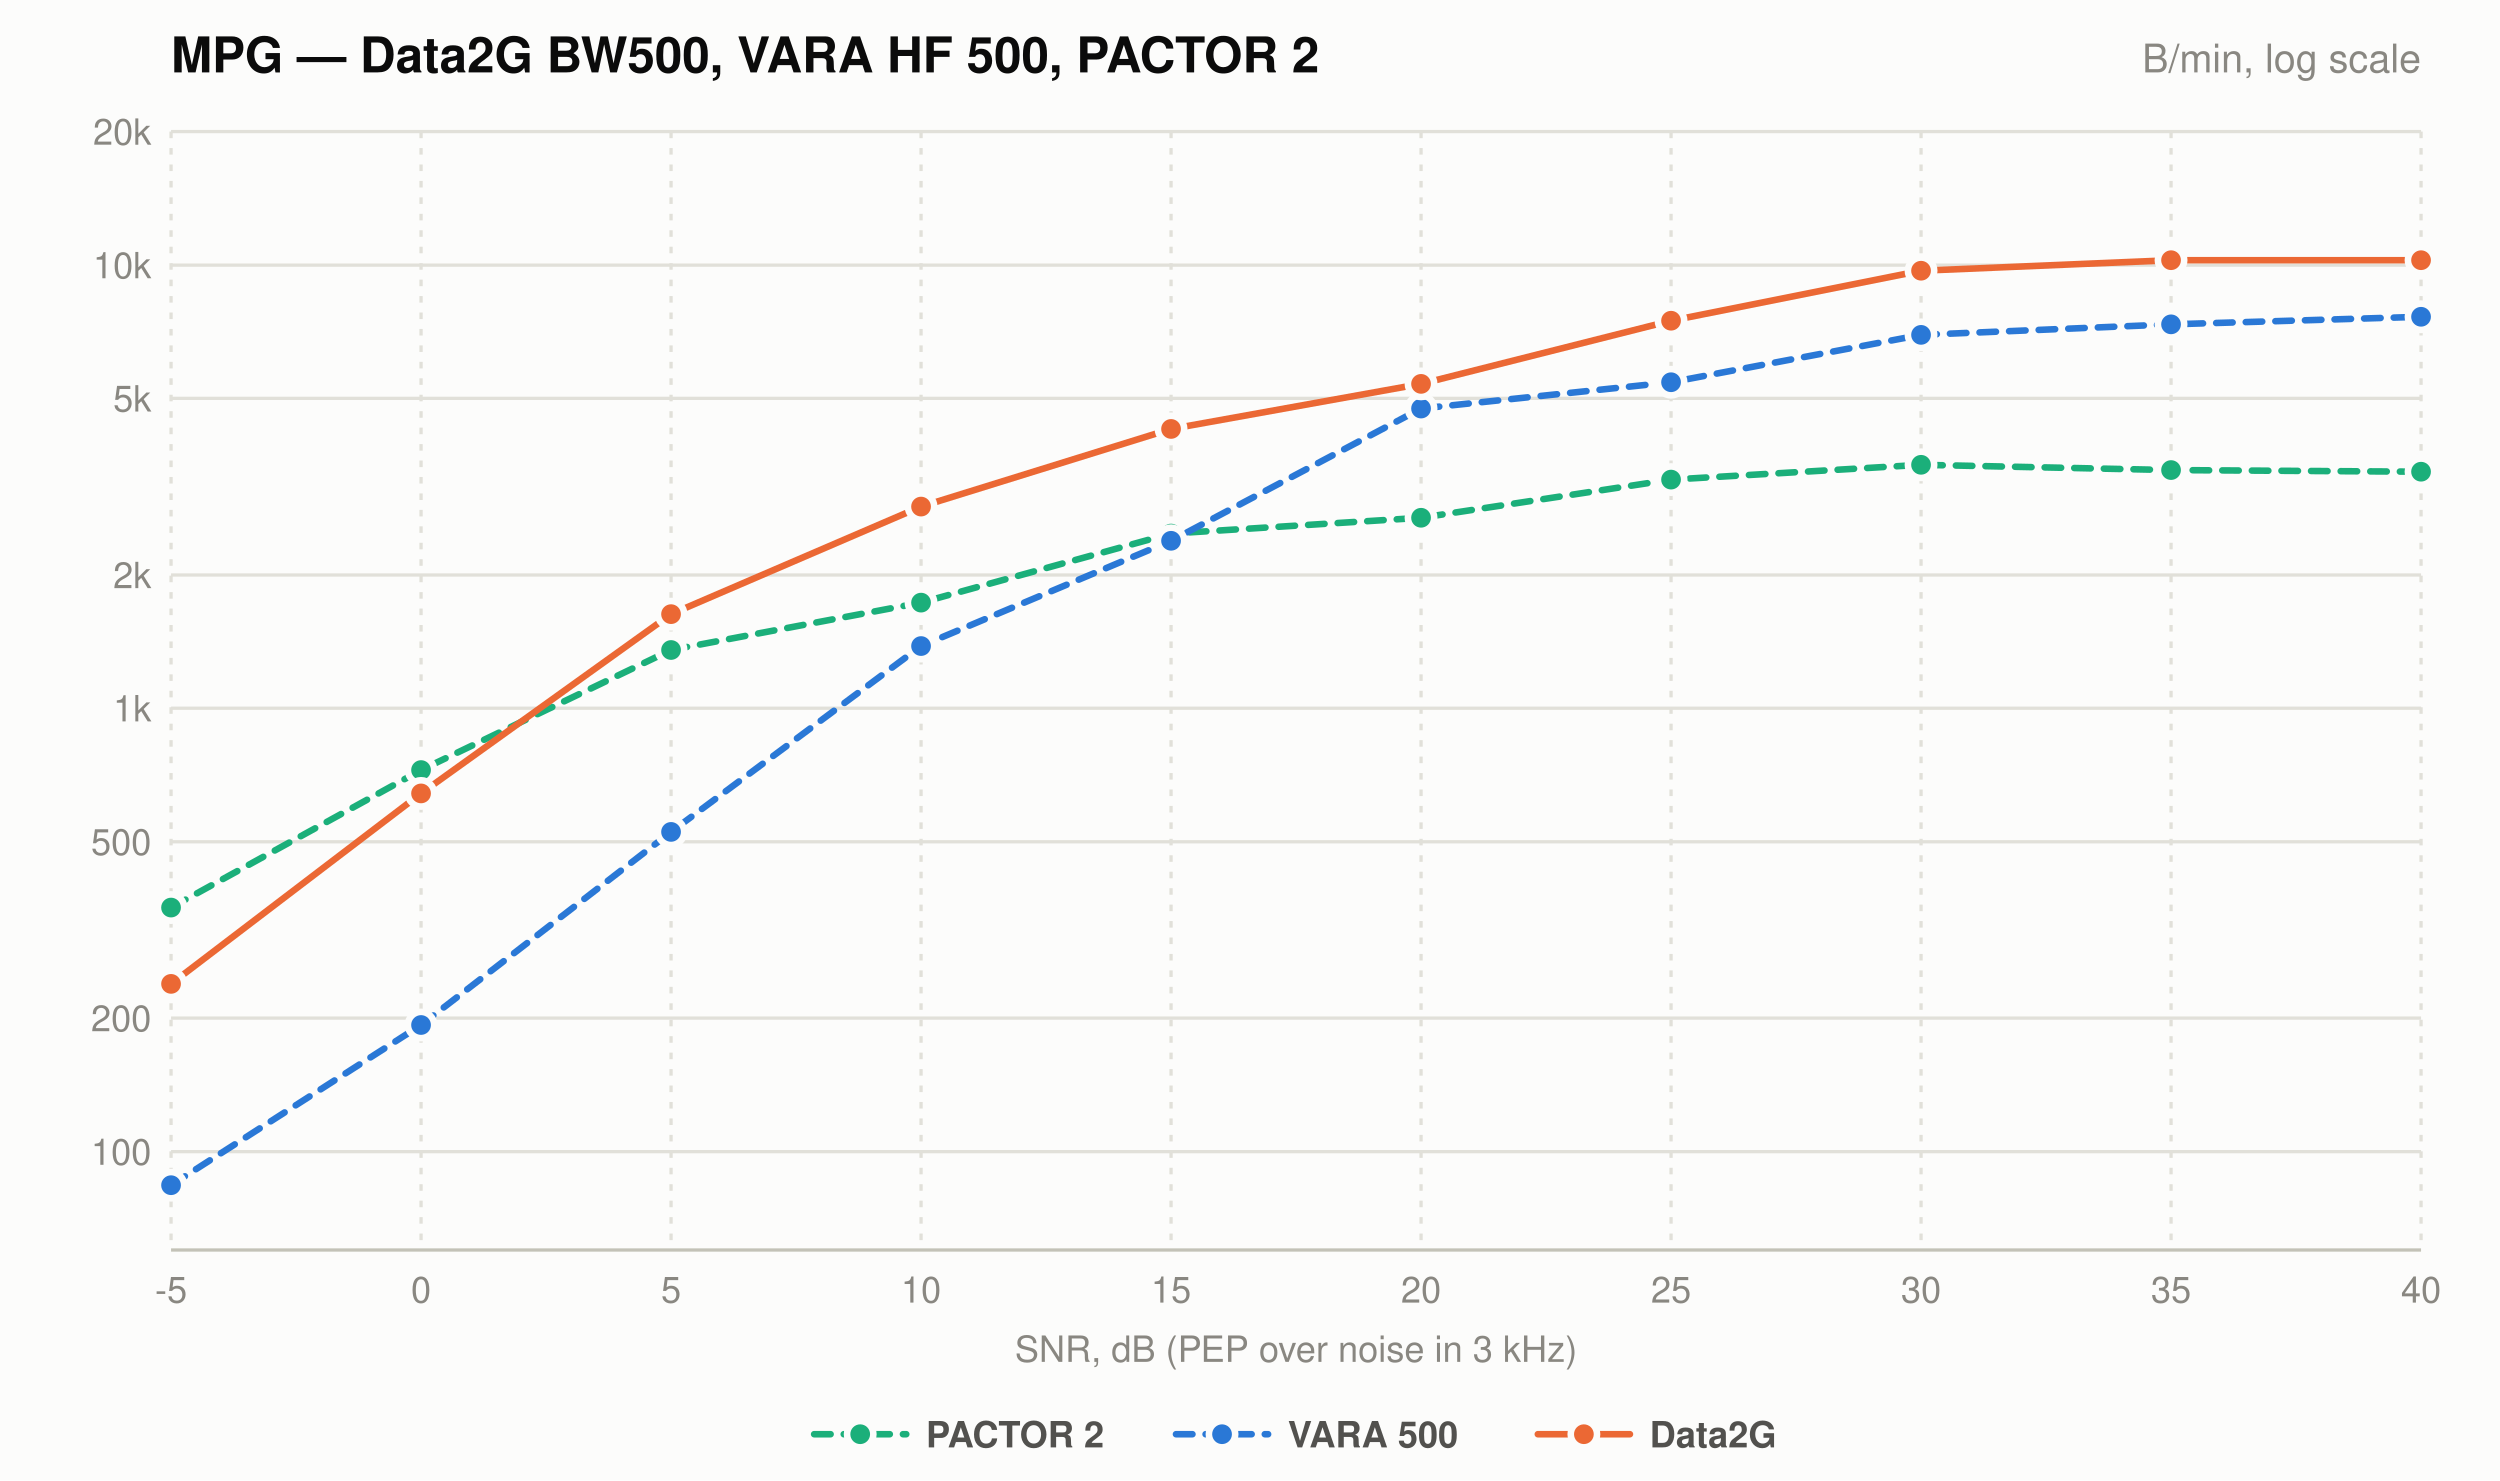
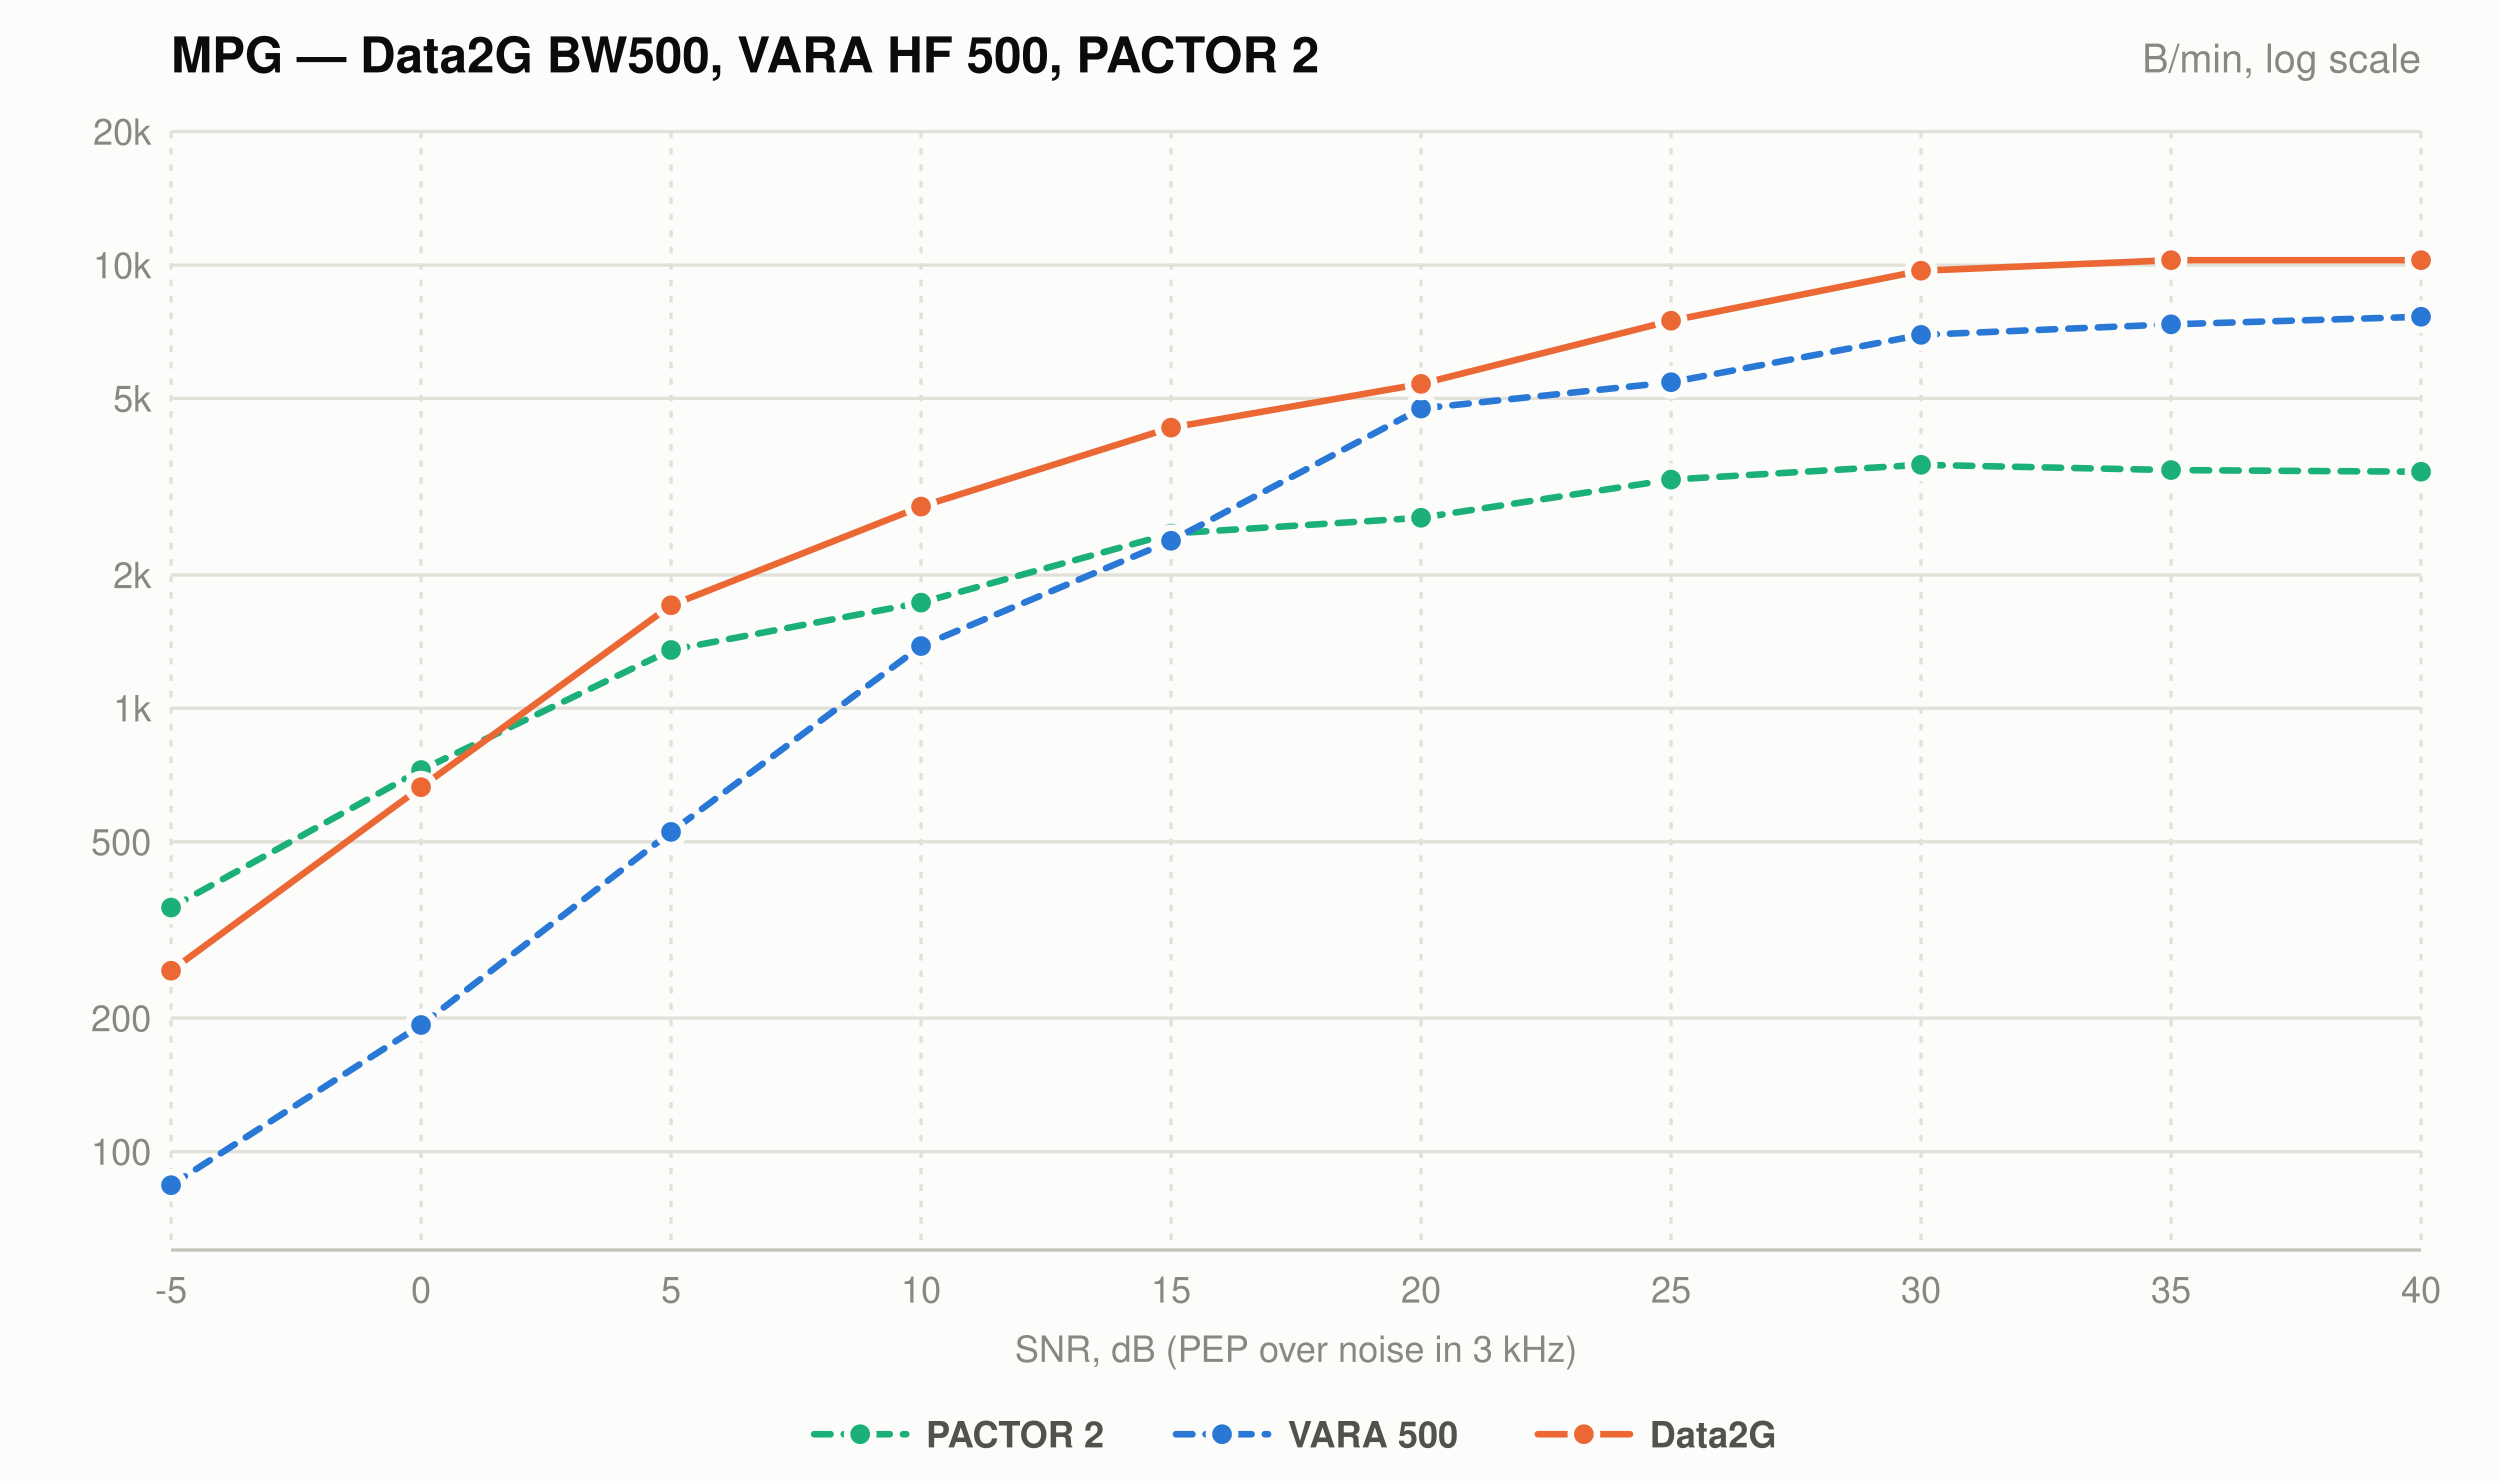
<svg xmlns="http://www.w3.org/2000/svg" viewBox="0 0 760 450" width="760" height="450" font-family="-apple-system, BlinkMacSystemFont, 'Segoe UI', Helvetica, Arial, sans-serif">
  <rect width="760" height="450" fill="#fcfcfb" />
  <text x="52" y="22" font-size="15" font-weight="600" fill="#0b0b0b">MPG — Data2G BW500, VARA HF 500, PACTOR 2</text>
  <text x="736" y="22" font-size="12" fill="#898781" text-anchor="end">B/min, log scale</text>
  <line x1="52" x2="736" y1="350.1" y2="350.1" stroke="#e1e0d9" />
  <text x="46" y="354.1" font-size="11" fill="#898781" text-anchor="end">100</text>
  <line x1="52" x2="736" y1="309.5" y2="309.5" stroke="#e1e0d9" />
  <text x="46" y="313.5" font-size="11" fill="#898781" text-anchor="end">200</text>
  <line x1="52" x2="736" y1="255.9" y2="255.9" stroke="#e1e0d9" />
  <text x="46" y="259.9" font-size="11" fill="#898781" text-anchor="end">500</text>
  <line x1="52" x2="736" y1="215.3" y2="215.3" stroke="#e1e0d9" />
  <text x="46" y="219.3" font-size="11" fill="#898781" text-anchor="end">1k</text>
  <line x1="52" x2="736" y1="174.8" y2="174.8" stroke="#e1e0d9" />
  <text x="46" y="178.8" font-size="11" fill="#898781" text-anchor="end">2k</text>
  <line x1="52" x2="736" y1="121.1" y2="121.1" stroke="#e1e0d9" />
  <text x="46" y="125.1" font-size="11" fill="#898781" text-anchor="end">5k</text>
  <line x1="52" x2="736" y1="80.6" y2="80.6" stroke="#e1e0d9" />
  <text x="46" y="84.6" font-size="11" fill="#898781" text-anchor="end">10k</text>
  <line x1="52" x2="736" y1="40.0" y2="40.0" stroke="#e1e0d9" />
  <text x="46" y="44.0" font-size="11" fill="#898781" text-anchor="end">20k</text>
  <line x1="52.0" x2="52.0" y1="40" y2="380" stroke="#e1e0d9" stroke-dasharray="2 3" />
  <text x="52.0" y="396" font-size="11" fill="#898781" text-anchor="middle">-5</text>
  <line x1="128.0" x2="128.0" y1="40" y2="380" stroke="#e1e0d9" stroke-dasharray="2 3" />
  <text x="128.0" y="396" font-size="11" fill="#898781" text-anchor="middle">0</text>
  <line x1="204.0" x2="204.0" y1="40" y2="380" stroke="#e1e0d9" stroke-dasharray="2 3" />
  <text x="204.0" y="396" font-size="11" fill="#898781" text-anchor="middle">5</text>
  <line x1="280.0" x2="280.0" y1="40" y2="380" stroke="#e1e0d9" stroke-dasharray="2 3" />
  <text x="280.0" y="396" font-size="11" fill="#898781" text-anchor="middle">10</text>
  <line x1="356.0" x2="356.0" y1="40" y2="380" stroke="#e1e0d9" stroke-dasharray="2 3" />
  <text x="356.0" y="396" font-size="11" fill="#898781" text-anchor="middle">15</text>
  <line x1="432.0" x2="432.0" y1="40" y2="380" stroke="#e1e0d9" stroke-dasharray="2 3" />
  <text x="432.0" y="396" font-size="11" fill="#898781" text-anchor="middle">20</text>
  <line x1="508.0" x2="508.0" y1="40" y2="380" stroke="#e1e0d9" stroke-dasharray="2 3" />
  <text x="508.0" y="396" font-size="11" fill="#898781" text-anchor="middle">25</text>
  <line x1="584.0" x2="584.0" y1="40" y2="380" stroke="#e1e0d9" stroke-dasharray="2 3" />
  <text x="584.0" y="396" font-size="11" fill="#898781" text-anchor="middle">30</text>
  <line x1="660.0" x2="660.0" y1="40" y2="380" stroke="#e1e0d9" stroke-dasharray="2 3" />
  <text x="660.0" y="396" font-size="11" fill="#898781" text-anchor="middle">35</text>
  <line x1="736.0" x2="736.0" y1="40" y2="380" stroke="#e1e0d9" stroke-dasharray="2 3" />
  <text x="736.0" y="396" font-size="11" fill="#898781" text-anchor="middle">40</text>
  <line x1="52" x2="736" y1="380" y2="380" stroke="#c3c2b7" />
  <text x="394.0" y="414" font-size="11" fill="#898781" text-anchor="middle">SNR, dB (PEP over noise in 3 kHz)</text>
  <path d="M52.0,275.9L128.0,234.1L204.0,197.6L280.0,183.2L356.0,162.2L432.0,157.4L508.0,145.8L584.0,141.3L660.0,142.9L736.0,143.4" fill="none" stroke="#1baf7a" stroke-width="2" stroke-linejoin="round" stroke-linecap="round" stroke-dasharray="5 4" />
  <circle cx="52.0" cy="275.9" r="4" fill="#1baf7a" stroke="#fcfcfb" stroke-width="2" />
  <circle cx="128.0" cy="234.1" r="4" fill="#1baf7a" stroke="#fcfcfb" stroke-width="2" />
  <circle cx="204.0" cy="197.6" r="4" fill="#1baf7a" stroke="#fcfcfb" stroke-width="2" />
  <circle cx="280.0" cy="183.2" r="4" fill="#1baf7a" stroke="#fcfcfb" stroke-width="2" />
  <circle cx="356.0" cy="162.2" r="4" fill="#1baf7a" stroke="#fcfcfb" stroke-width="2" />
  <circle cx="432.0" cy="157.4" r="4" fill="#1baf7a" stroke="#fcfcfb" stroke-width="2" />
  <circle cx="508.0" cy="145.8" r="4" fill="#1baf7a" stroke="#fcfcfb" stroke-width="2" />
  <circle cx="584.0" cy="141.3" r="4" fill="#1baf7a" stroke="#fcfcfb" stroke-width="2" />
  <circle cx="660.0" cy="142.9" r="4" fill="#1baf7a" stroke="#fcfcfb" stroke-width="2" />
  <circle cx="736.0" cy="143.4" r="4" fill="#1baf7a" stroke="#fcfcfb" stroke-width="2" />
  <path d="M52.0,360.3L128.0,311.6L204.0,252.9L280.0,196.4L356.0,164.4L432.0,124.2L508.0,116.2L584.0,101.8L660.0,98.6L736.0,96.3" fill="none" stroke="#2a78d6" stroke-width="2" stroke-linejoin="round" stroke-linecap="round" stroke-dasharray="5 4" />
  <circle cx="52.0" cy="360.3" r="4" fill="#2a78d6" stroke="#fcfcfb" stroke-width="2" />
  <circle cx="128.0" cy="311.6" r="4" fill="#2a78d6" stroke="#fcfcfb" stroke-width="2" />
  <circle cx="204.0" cy="252.9" r="4" fill="#2a78d6" stroke="#fcfcfb" stroke-width="2" />
  <circle cx="280.0" cy="196.4" r="4" fill="#2a78d6" stroke="#fcfcfb" stroke-width="2" />
  <circle cx="356.0" cy="164.4" r="4" fill="#2a78d6" stroke="#fcfcfb" stroke-width="2" />
  <circle cx="432.0" cy="124.2" r="4" fill="#2a78d6" stroke="#fcfcfb" stroke-width="2" />
  <circle cx="508.0" cy="116.2" r="4" fill="#2a78d6" stroke="#fcfcfb" stroke-width="2" />
  <circle cx="584.0" cy="101.8" r="4" fill="#2a78d6" stroke="#fcfcfb" stroke-width="2" />
  <circle cx="660.0" cy="98.6" r="4" fill="#2a78d6" stroke="#fcfcfb" stroke-width="2" />
  <circle cx="736.0" cy="96.3" r="4" fill="#2a78d6" stroke="#fcfcfb" stroke-width="2" />
-   <path d="M52.0,299.1L128.0,241.2L204.0,186.7L280.0,154.0L356.0,130.4L432.0,116.7L508.0,97.5L584.0,82.3L660.0,79.1L736.0,79.1" fill="none" stroke="#eb6834" stroke-width="2" stroke-linejoin="round" stroke-linecap="round" />
-   <circle cx="52.0" cy="299.1" r="4" fill="#eb6834" stroke="#fcfcfb" stroke-width="2" />
-   <circle cx="128.0" cy="241.2" r="4" fill="#eb6834" stroke="#fcfcfb" stroke-width="2" />
-   <circle cx="204.0" cy="186.7" r="4" fill="#eb6834" stroke="#fcfcfb" stroke-width="2" />
+   <path d="M52.0,295.1L128.0,239.3L204.0,184.0L280.0,154.0L356.0,130.0L432.0,116.7L508.0,97.5L584.0,82.3L660.0,79.1L736.0,79.1" fill="none" stroke="#eb6834" stroke-width="2" stroke-linejoin="round" stroke-linecap="round" />
+   <circle cx="52.0" cy="295.1" r="4" fill="#eb6834" stroke="#fcfcfb" stroke-width="2" />
+   <circle cx="128.0" cy="239.3" r="4" fill="#eb6834" stroke="#fcfcfb" stroke-width="2" />
+   <circle cx="204.0" cy="184.0" r="4" fill="#eb6834" stroke="#fcfcfb" stroke-width="2" />
  <circle cx="280.0" cy="154.0" r="4" fill="#eb6834" stroke="#fcfcfb" stroke-width="2" />
-   <circle cx="356.0" cy="130.4" r="4" fill="#eb6834" stroke="#fcfcfb" stroke-width="2" />
+   <circle cx="356.0" cy="130.0" r="4" fill="#eb6834" stroke="#fcfcfb" stroke-width="2" />
  <circle cx="432.0" cy="116.7" r="4" fill="#eb6834" stroke="#fcfcfb" stroke-width="2" />
  <circle cx="508.0" cy="97.5" r="4" fill="#eb6834" stroke="#fcfcfb" stroke-width="2" />
  <circle cx="584.0" cy="82.3" r="4" fill="#eb6834" stroke="#fcfcfb" stroke-width="2" />
  <circle cx="660.0" cy="79.1" r="4" fill="#eb6834" stroke="#fcfcfb" stroke-width="2" />
  <circle cx="736.0" cy="79.1" r="4" fill="#eb6834" stroke="#fcfcfb" stroke-width="2" />
  <line x1="247.5" x2="275.5" y1="436" y2="436" stroke="#1baf7a" stroke-width="2" stroke-linecap="round" stroke-dasharray="5 4" />
  <circle cx="261.5" cy="436" r="4" fill="#1baf7a" stroke="#fcfcfb" stroke-width="2" />
  <text x="281.5" y="440" font-size="11" font-weight="600" fill="#52514e">PACTOR 2</text>
  <line x1="357.5" x2="385.5" y1="436" y2="436" stroke="#2a78d6" stroke-width="2" stroke-linecap="round" stroke-dasharray="5 4" />
  <circle cx="371.5" cy="436" r="4" fill="#2a78d6" stroke="#fcfcfb" stroke-width="2" />
  <text x="391.5" y="440" font-size="11" font-weight="600" fill="#52514e">VARA 500</text>
  <line x1="467.5" x2="495.5" y1="436" y2="436" stroke="#eb6834" stroke-width="2" stroke-linecap="round" />
  <circle cx="481.5" cy="436" r="4" fill="#eb6834" stroke="#fcfcfb" stroke-width="2" />
  <text x="501.5" y="440" font-size="11" font-weight="600" fill="#52514e">Data2G</text>
</svg>
